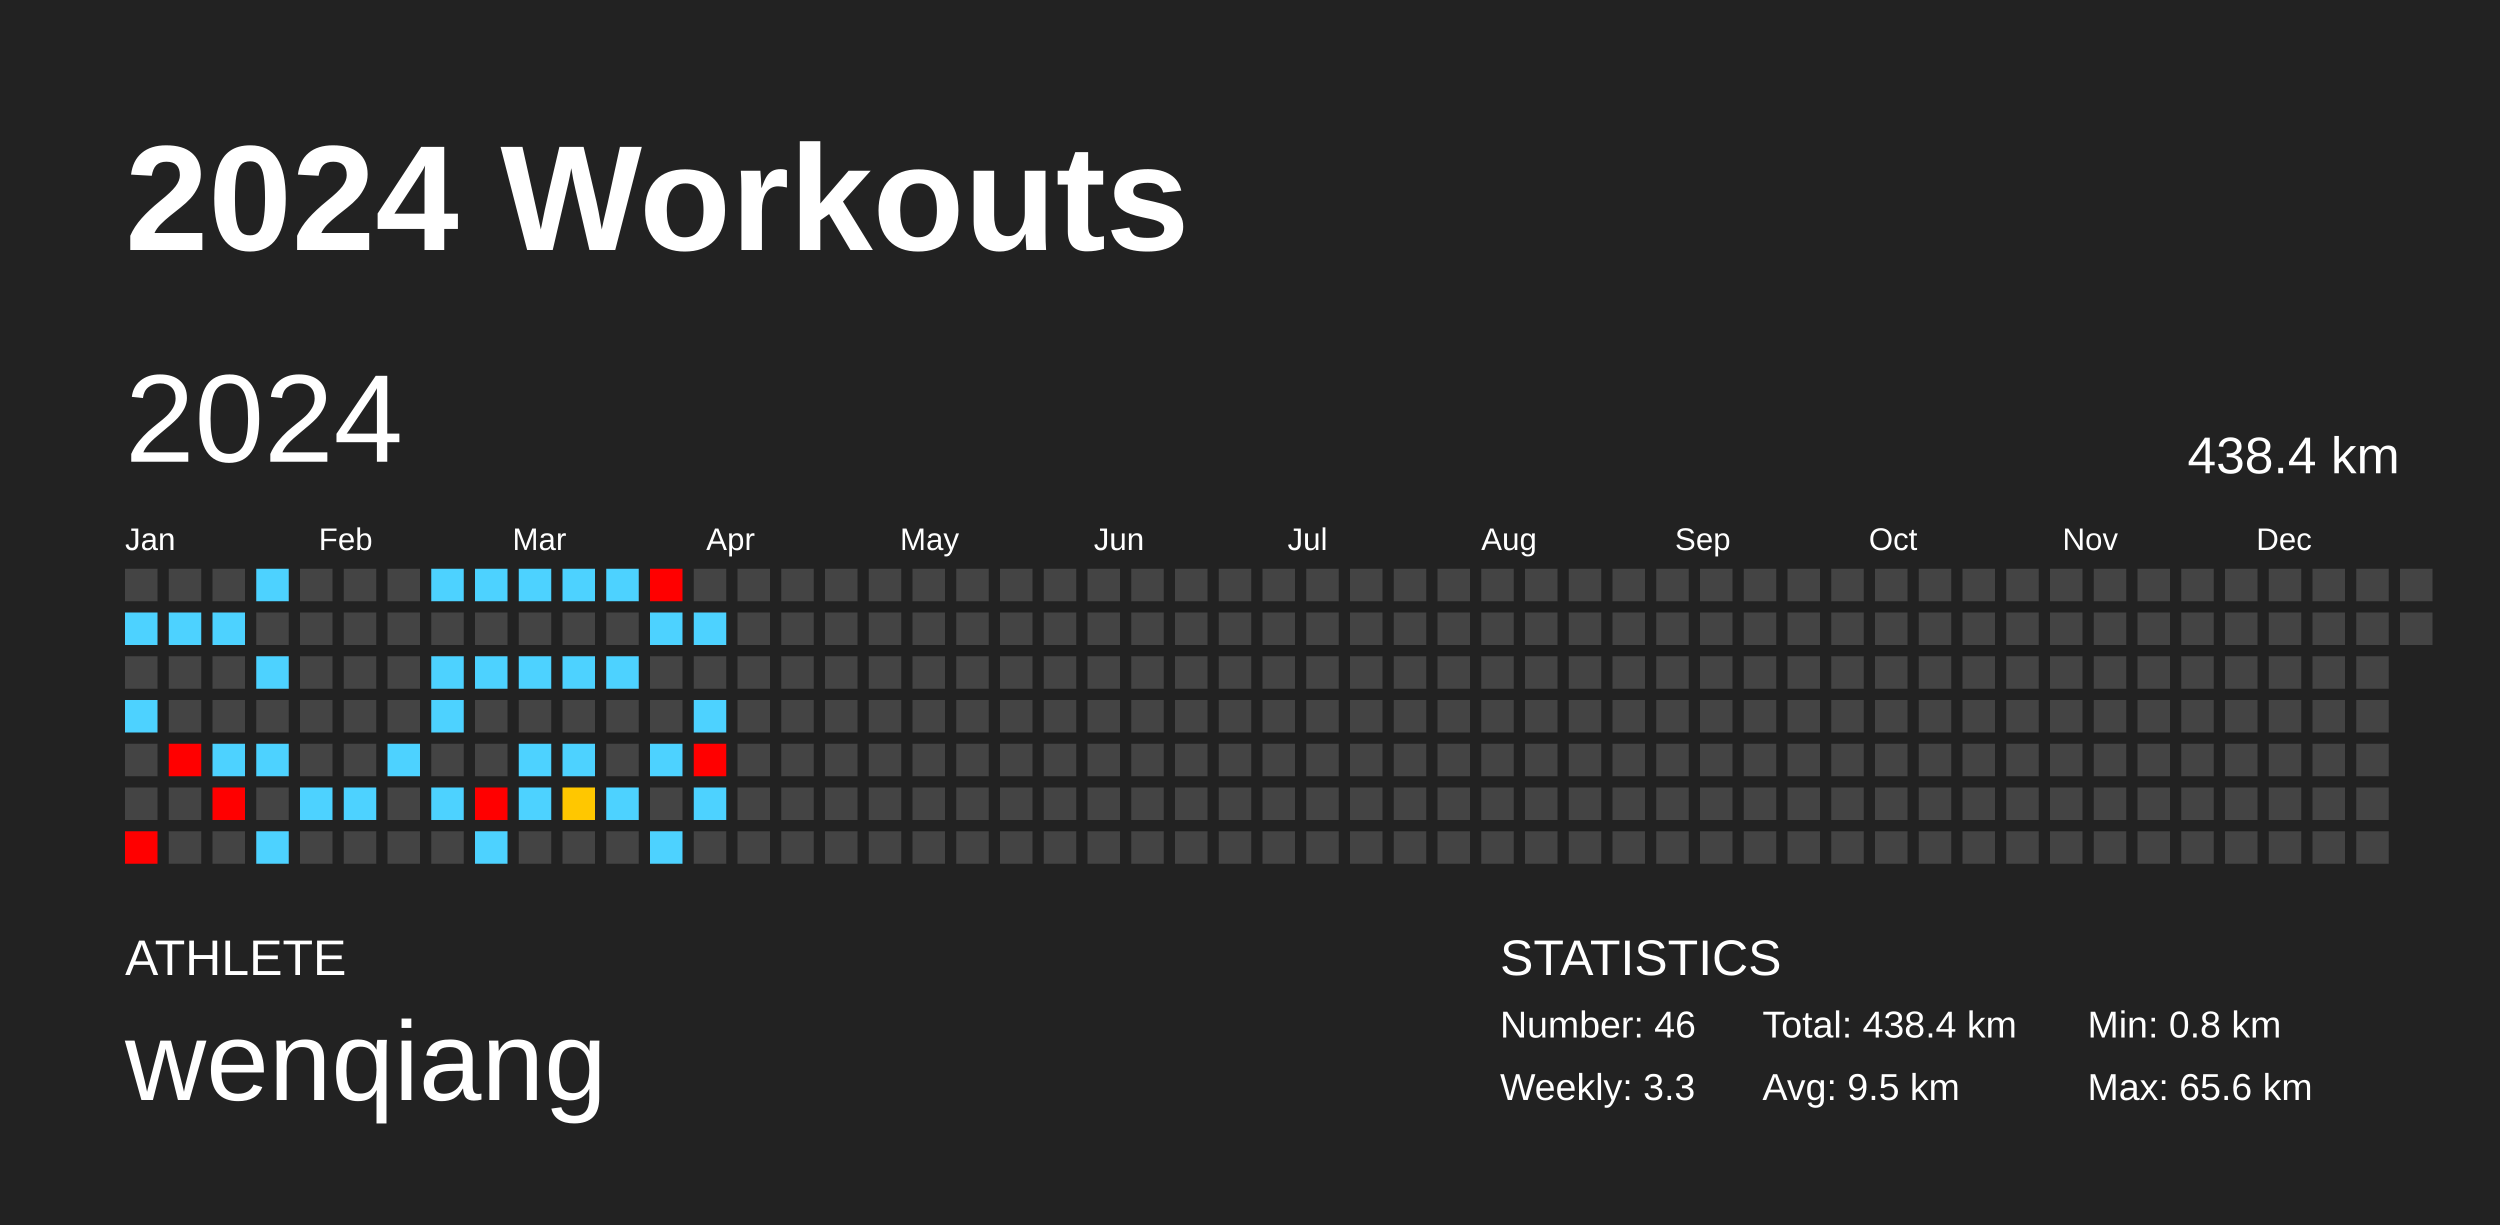
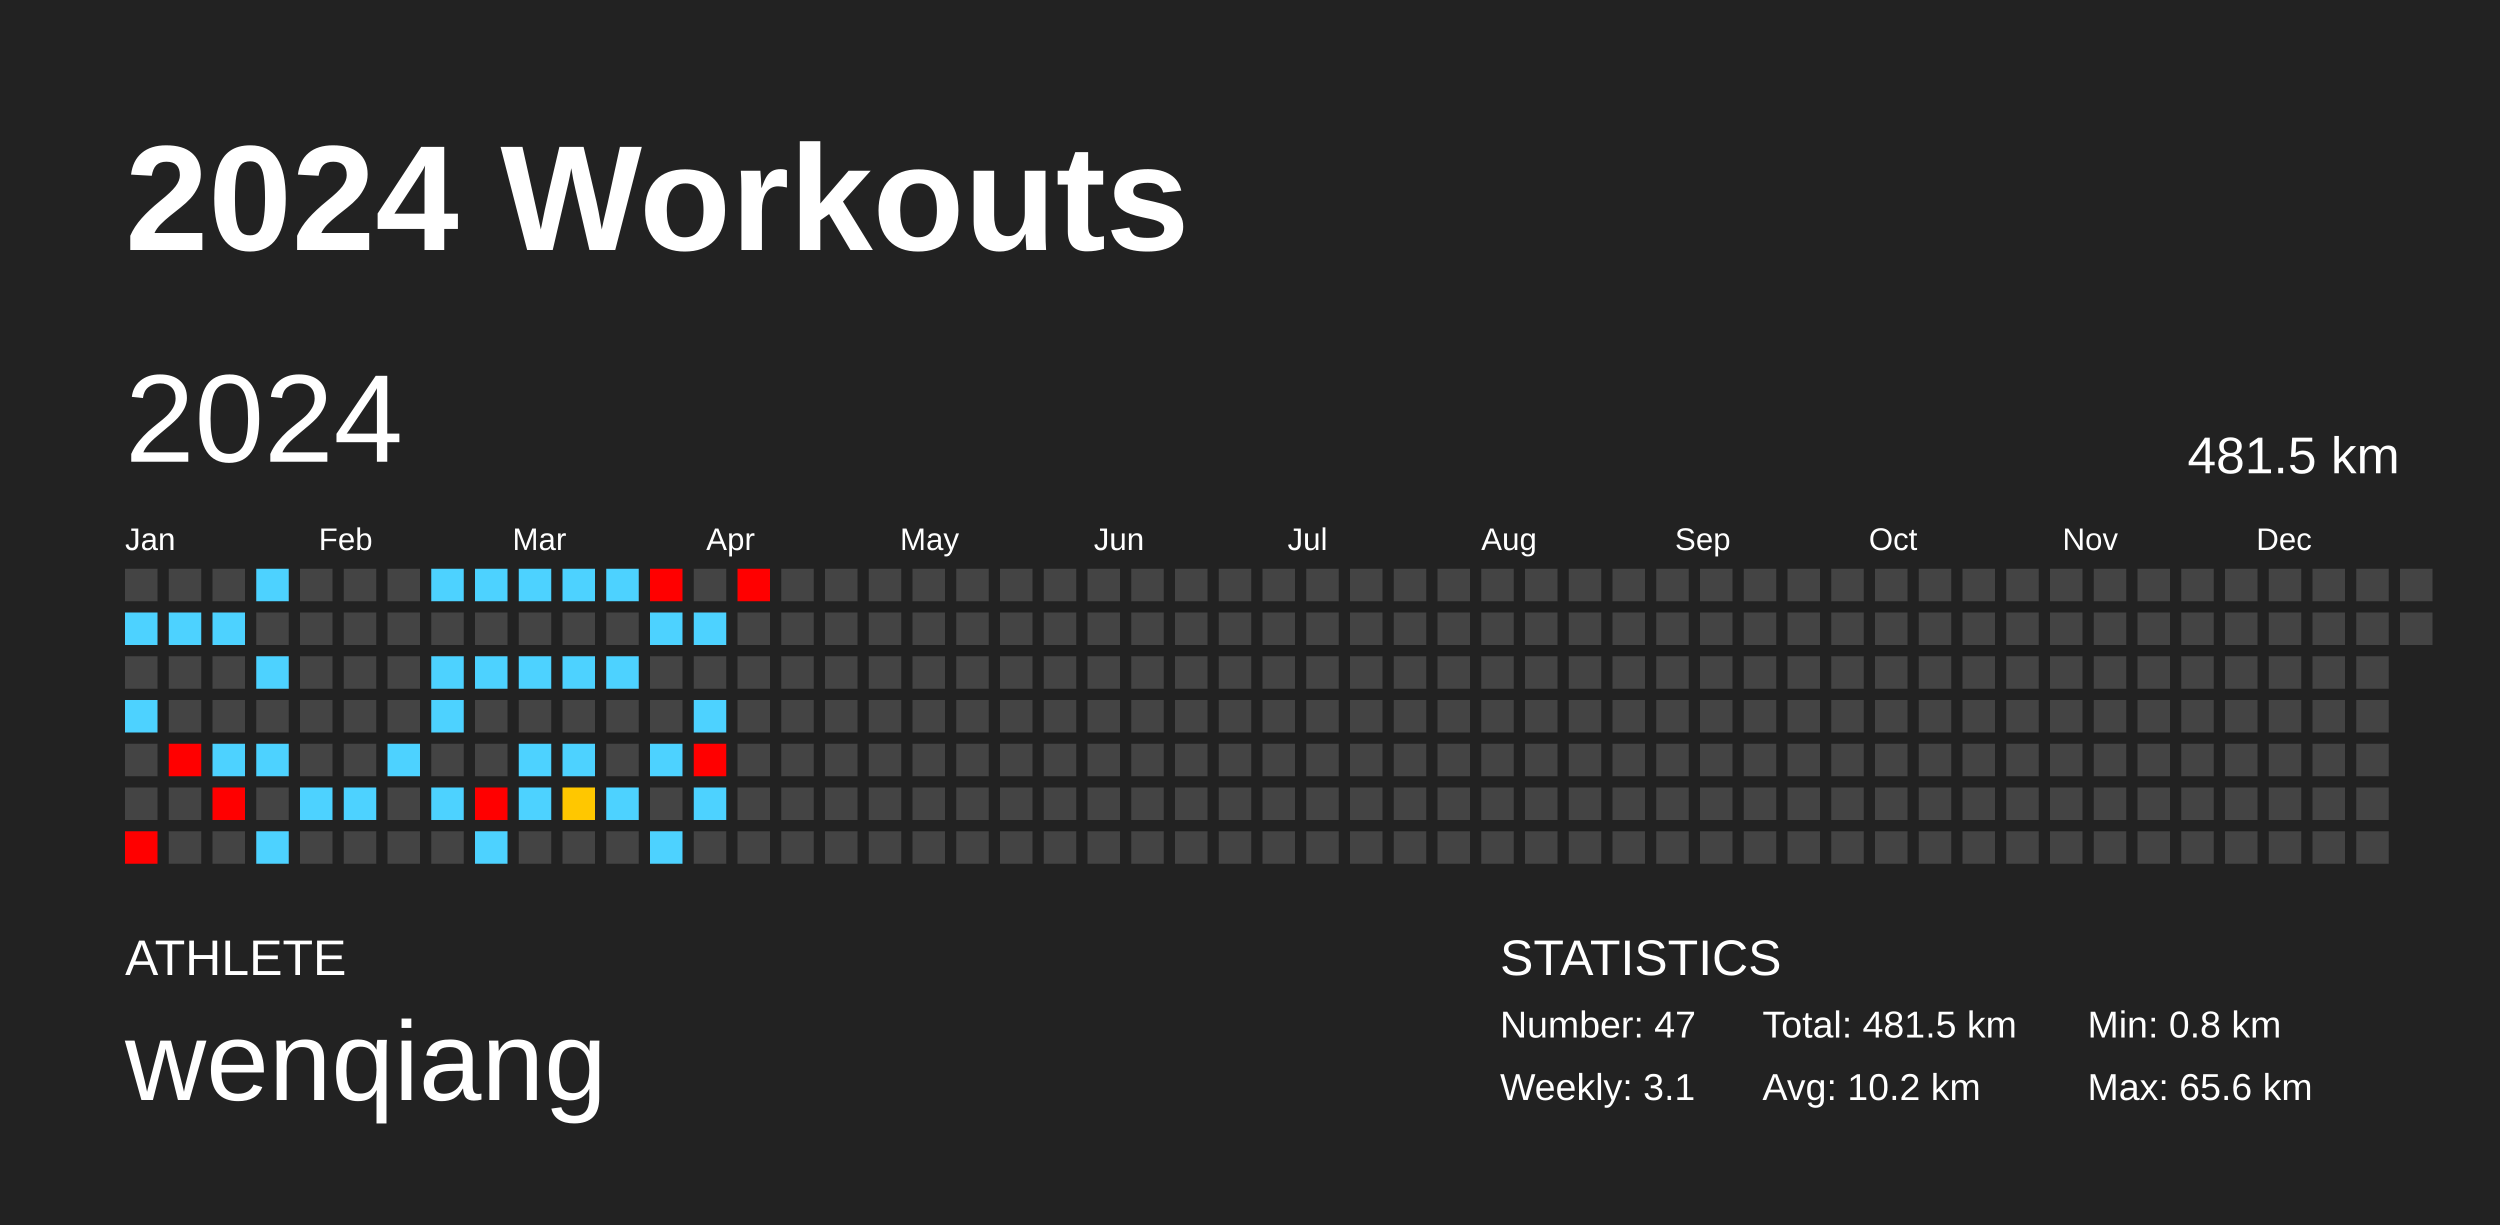
<svg xmlns="http://www.w3.org/2000/svg" baseProfile="full" height="98mm" version="1.1" viewBox="0,0,200,98" width="200mm">
  <defs />
  <rect fill="#222222" height="98" width="200" x="0" y="0" />
  <text fill="#FFFFFF" style="font-size:12px; font-family:Arial; font-weight:bold;" x="10" y="20">2024 Workouts</text>
  <text fill="#FFFFFF" style="font-size:4px; font-family:Arial" x="10" y="78">ATHLETE</text>
  <text fill="#FFFFFF" style="font-size:9px; font-family:Arial" x="10" y="88">wenqiang</text>
  <text fill="#FFFFFF" style="font-size:4px; font-family:Arial" x="120" y="78">STATISTICS</text>
-   <text fill="#FFFFFF" style="font-size:3px; font-family:Arial" x="120" y="83">Number: 46</text>
-   <text fill="#FFFFFF" style="font-size:3px; font-family:Arial" x="120" y="88">Weekly: 3.3</text>
-   <text fill="#FFFFFF" style="font-size:3px; font-family:Arial" x="141" y="83">Total: 438.4 km</text>
-   <text fill="#FFFFFF" style="font-size:3px; font-family:Arial" x="141" y="88">Avg: 9.5 km</text>
+   <text fill="#FFFFFF" style="font-size:3px; font-family:Arial" x="120" y="83">Number: 47</text>
+   <text fill="#FFFFFF" style="font-size:3px; font-family:Arial" x="120" y="88">Weekly: 3.1</text>
+   <text fill="#FFFFFF" style="font-size:3px; font-family:Arial" x="141" y="83">Total: 481.5 km</text>
+   <text fill="#FFFFFF" style="font-size:3px; font-family:Arial" x="141" y="88">Avg: 10.2 km</text>
  <text fill="#FFFFFF" style="font-size:3px; font-family:Arial" x="167" y="83">Min: 0.8 km</text>
  <text fill="#FFFFFF" style="font-size:3px; font-family:Arial" x="167" y="88">Max: 65.6 km</text>
  <text dominant-baseline="hanging" fill="#FFFFFF" style="font-size:10.0px; font-family:Arial;" x="10" y="30">2024</text>
-   <text dominant-baseline="hanging" fill="#FFFFFF" style="font-size:4.125px; font-family:Arial;" x="175" y="35">438.4 km</text>
+   <text dominant-baseline="hanging" fill="#FFFFFF" style="font-size:4.125px; font-family:Arial;" x="175" y="35">481.5 km</text>
  <text fill="#FFFFFF" style="font-size:2.5px; font-family:Arial" x="10.0" y="44">Jan</text>
  <text fill="#FFFFFF" style="font-size:2.5px; font-family:Arial" x="25.5" y="44">Feb</text>
  <text fill="#FFFFFF" style="font-size:2.5px; font-family:Arial" x="41.0" y="44">Mar</text>
  <text fill="#FFFFFF" style="font-size:2.5px; font-family:Arial" x="56.5" y="44">Apr</text>
  <text fill="#FFFFFF" style="font-size:2.5px; font-family:Arial" x="72.0" y="44">May</text>
  <text fill="#FFFFFF" style="font-size:2.5px; font-family:Arial" x="87.5" y="44">Jun</text>
  <text fill="#FFFFFF" style="font-size:2.5px; font-family:Arial" x="103.0" y="44">Jul</text>
  <text fill="#FFFFFF" style="font-size:2.5px; font-family:Arial" x="118.5" y="44">Aug</text>
  <text fill="#FFFFFF" style="font-size:2.5px; font-family:Arial" x="134.0" y="44">Sep</text>
  <text fill="#FFFFFF" style="font-size:2.5px; font-family:Arial" x="149.5" y="44">Oct</text>
  <text fill="#FFFFFF" style="font-size:2.5px; font-family:Arial" x="165.0" y="44">Nov</text>
  <text fill="#FFFFFF" style="font-size:2.5px; font-family:Arial" x="180.5" y="44">Dec</text>
  <rect fill="#444444" height="2.6" width="2.6" x="10.0" y="45.5" />
  <rect fill="#4dd2ff" height="2.6" width="2.6" x="10.0" y="49.0" />
  <rect fill="#444444" height="2.6" width="2.6" x="10.0" y="52.5" />
  <rect fill="#4dd2ff" height="2.6" width="2.6" x="10.0" y="56.0" />
  <rect fill="#444444" height="2.6" width="2.6" x="10.0" y="59.5" />
  <rect fill="#444444" height="2.6" width="2.6" x="10.0" y="63.0" />
  <rect fill="red" height="2.6" width="2.6" x="10.0" y="66.5" />
  <rect fill="#444444" height="2.6" width="2.6" x="13.5" y="45.5" />
  <rect fill="#4dd2ff" height="2.6" width="2.6" x="13.5" y="49.0" />
  <rect fill="#444444" height="2.6" width="2.6" x="13.5" y="52.5" />
  <rect fill="#444444" height="2.6" width="2.6" x="13.5" y="56.0" />
  <rect fill="red" height="2.6" width="2.6" x="13.5" y="59.5" />
  <rect fill="#444444" height="2.6" width="2.6" x="13.5" y="63.0" />
  <rect fill="#444444" height="2.6" width="2.6" x="13.5" y="66.5" />
  <rect fill="#444444" height="2.6" width="2.6" x="17.0" y="45.5" />
  <rect fill="#4dd2ff" height="2.6" width="2.6" x="17.0" y="49.0" />
  <rect fill="#444444" height="2.6" width="2.6" x="17.0" y="52.5" />
  <rect fill="#444444" height="2.6" width="2.6" x="17.0" y="56.0" />
  <rect fill="#4dd2ff" height="2.6" width="2.6" x="17.0" y="59.5" />
  <rect fill="red" height="2.6" width="2.6" x="17.0" y="63.0" />
  <rect fill="#444444" height="2.6" width="2.6" x="17.0" y="66.5" />
  <rect fill="#4dd2ff" height="2.6" width="2.6" x="20.5" y="45.5" />
  <rect fill="#444444" height="2.6" width="2.6" x="20.5" y="49.0" />
  <rect fill="#4dd2ff" height="2.6" width="2.6" x="20.5" y="52.5" />
  <rect fill="#444444" height="2.6" width="2.6" x="20.5" y="56.0" />
  <rect fill="#4dd2ff" height="2.6" width="2.6" x="20.5" y="59.5" />
  <rect fill="#444444" height="2.6" width="2.6" x="20.5" y="63.0" />
  <rect fill="#4dd2ff" height="2.6" width="2.6" x="20.5" y="66.5" />
  <rect fill="#444444" height="2.6" width="2.6" x="24.0" y="45.5" />
  <rect fill="#444444" height="2.6" width="2.6" x="24.0" y="49.0" />
  <rect fill="#444444" height="2.6" width="2.6" x="24.0" y="52.5" />
  <rect fill="#444444" height="2.6" width="2.6" x="24.0" y="56.0" />
  <rect fill="#444444" height="2.6" width="2.6" x="24.0" y="59.5" />
  <rect fill="#4dd2ff" height="2.6" width="2.6" x="24.0" y="63.0" />
  <rect fill="#444444" height="2.6" width="2.6" x="24.0" y="66.5" />
  <rect fill="#444444" height="2.6" width="2.6" x="27.5" y="45.5" />
  <rect fill="#444444" height="2.6" width="2.6" x="27.5" y="49.0" />
  <rect fill="#444444" height="2.6" width="2.6" x="27.5" y="52.5" />
  <rect fill="#444444" height="2.6" width="2.6" x="27.5" y="56.0" />
  <rect fill="#444444" height="2.6" width="2.6" x="27.5" y="59.5" />
  <rect fill="#4dd2ff" height="2.6" width="2.6" x="27.5" y="63.0" />
  <rect fill="#444444" height="2.6" width="2.6" x="27.5" y="66.5" />
  <rect fill="#444444" height="2.6" width="2.6" x="31.0" y="45.5" />
  <rect fill="#444444" height="2.6" width="2.6" x="31.0" y="49.0" />
  <rect fill="#444444" height="2.6" width="2.6" x="31.0" y="52.5" />
  <rect fill="#444444" height="2.6" width="2.6" x="31.0" y="56.0" />
  <rect fill="#4dd2ff" height="2.6" width="2.6" x="31.0" y="59.5" />
  <rect fill="#444444" height="2.6" width="2.6" x="31.0" y="63.0" />
  <rect fill="#444444" height="2.6" width="2.6" x="31.0" y="66.5" />
  <rect fill="#4dd2ff" height="2.6" width="2.6" x="34.5" y="45.5" />
  <rect fill="#444444" height="2.6" width="2.6" x="34.5" y="49.0" />
  <rect fill="#4dd2ff" height="2.6" width="2.6" x="34.5" y="52.5" />
  <rect fill="#4dd2ff" height="2.6" width="2.6" x="34.5" y="56.0" />
  <rect fill="#444444" height="2.6" width="2.6" x="34.5" y="59.5" />
  <rect fill="#4dd2ff" height="2.6" width="2.6" x="34.5" y="63.0" />
  <rect fill="#444444" height="2.6" width="2.6" x="34.5" y="66.5" />
  <rect fill="#4dd2ff" height="2.6" width="2.6" x="38.0" y="45.5" />
  <rect fill="#444444" height="2.6" width="2.6" x="38.0" y="49.0" />
  <rect fill="#4dd2ff" height="2.6" width="2.6" x="38.0" y="52.5" />
  <rect fill="#444444" height="2.6" width="2.6" x="38.0" y="56.0" />
  <rect fill="#444444" height="2.6" width="2.6" x="38.0" y="59.5" />
  <rect fill="red" height="2.6" width="2.6" x="38.0" y="63.0" />
  <rect fill="#4dd2ff" height="2.6" width="2.6" x="38.0" y="66.5" />
  <rect fill="#4dd2ff" height="2.6" width="2.6" x="41.5" y="45.5" />
  <rect fill="#444444" height="2.6" width="2.6" x="41.5" y="49.0" />
  <rect fill="#4dd2ff" height="2.6" width="2.6" x="41.5" y="52.5" />
  <rect fill="#444444" height="2.6" width="2.6" x="41.5" y="56.0" />
  <rect fill="#4dd2ff" height="2.6" width="2.6" x="41.5" y="59.5" />
  <rect fill="#4dd2ff" height="2.6" width="2.6" x="41.5" y="63.0" />
  <rect fill="#444444" height="2.6" width="2.6" x="41.5" y="66.5" />
  <rect fill="#4dd2ff" height="2.6" width="2.6" x="45.0" y="45.5" />
  <rect fill="#444444" height="2.6" width="2.6" x="45.0" y="49.0" />
  <rect fill="#4dd2ff" height="2.6" width="2.6" x="45.0" y="52.5" />
  <rect fill="#444444" height="2.6" width="2.6" x="45.0" y="56.0" />
  <rect fill="#4dd2ff" height="2.6" width="2.6" x="45.0" y="59.5" />
  <rect fill="#ffc700" height="2.6" width="2.6" x="45.0" y="63.0" />
  <rect fill="#444444" height="2.6" width="2.6" x="45.0" y="66.5" />
  <rect fill="#4dd2ff" height="2.6" width="2.6" x="48.5" y="45.5" />
  <rect fill="#444444" height="2.6" width="2.6" x="48.5" y="49.0" />
  <rect fill="#4dd2ff" height="2.6" width="2.6" x="48.5" y="52.5" />
  <rect fill="#444444" height="2.6" width="2.6" x="48.5" y="56.0" />
  <rect fill="#444444" height="2.6" width="2.6" x="48.5" y="59.5" />
  <rect fill="#4dd2ff" height="2.6" width="2.6" x="48.5" y="63.0" />
  <rect fill="#444444" height="2.6" width="2.6" x="48.5" y="66.5" />
  <rect fill="red" height="2.6" width="2.6" x="52.0" y="45.5" />
  <rect fill="#4dd2ff" height="2.6" width="2.6" x="52.0" y="49.0" />
  <rect fill="#444444" height="2.6" width="2.6" x="52.0" y="52.5" />
  <rect fill="#444444" height="2.6" width="2.6" x="52.0" y="56.0" />
  <rect fill="#4dd2ff" height="2.6" width="2.6" x="52.0" y="59.5" />
  <rect fill="#444444" height="2.6" width="2.6" x="52.0" y="63.0" />
  <rect fill="#4dd2ff" height="2.6" width="2.6" x="52.0" y="66.5" />
  <rect fill="#444444" height="2.6" width="2.6" x="55.5" y="45.5" />
  <rect fill="#4dd2ff" height="2.6" width="2.6" x="55.5" y="49.0" />
  <rect fill="#444444" height="2.6" width="2.6" x="55.5" y="52.5" />
  <rect fill="#4dd2ff" height="2.6" width="2.6" x="55.5" y="56.0" />
  <rect fill="red" height="2.6" width="2.6" x="55.5" y="59.5" />
  <rect fill="#4dd2ff" height="2.6" width="2.6" x="55.5" y="63.0" />
  <rect fill="#444444" height="2.6" width="2.6" x="55.5" y="66.5" />
-   <rect fill="#444444" height="2.6" width="2.6" x="59.0" y="45.5" />
+   <rect fill="red" height="2.6" width="2.6" x="59.0" y="45.5" />
  <rect fill="#444444" height="2.6" width="2.6" x="59.0" y="49.0" />
  <rect fill="#444444" height="2.6" width="2.6" x="59.0" y="52.5" />
  <rect fill="#444444" height="2.6" width="2.6" x="59.0" y="56.0" />
  <rect fill="#444444" height="2.6" width="2.6" x="59.0" y="59.5" />
  <rect fill="#444444" height="2.6" width="2.6" x="59.0" y="63.0" />
  <rect fill="#444444" height="2.6" width="2.6" x="59.0" y="66.5" />
  <rect fill="#444444" height="2.6" width="2.6" x="62.5" y="45.5" />
  <rect fill="#444444" height="2.6" width="2.6" x="62.5" y="49.0" />
  <rect fill="#444444" height="2.6" width="2.6" x="62.5" y="52.5" />
  <rect fill="#444444" height="2.6" width="2.6" x="62.5" y="56.0" />
  <rect fill="#444444" height="2.6" width="2.6" x="62.5" y="59.5" />
  <rect fill="#444444" height="2.6" width="2.6" x="62.5" y="63.0" />
  <rect fill="#444444" height="2.6" width="2.6" x="62.5" y="66.5" />
  <rect fill="#444444" height="2.6" width="2.6" x="66.0" y="45.5" />
  <rect fill="#444444" height="2.6" width="2.6" x="66.0" y="49.0" />
  <rect fill="#444444" height="2.6" width="2.6" x="66.0" y="52.5" />
  <rect fill="#444444" height="2.6" width="2.6" x="66.0" y="56.0" />
  <rect fill="#444444" height="2.6" width="2.6" x="66.0" y="59.5" />
  <rect fill="#444444" height="2.6" width="2.6" x="66.0" y="63.0" />
  <rect fill="#444444" height="2.6" width="2.6" x="66.0" y="66.5" />
  <rect fill="#444444" height="2.6" width="2.6" x="69.5" y="45.5" />
  <rect fill="#444444" height="2.6" width="2.6" x="69.5" y="49.0" />
  <rect fill="#444444" height="2.6" width="2.6" x="69.5" y="52.5" />
  <rect fill="#444444" height="2.6" width="2.6" x="69.5" y="56.0" />
  <rect fill="#444444" height="2.6" width="2.6" x="69.5" y="59.5" />
  <rect fill="#444444" height="2.6" width="2.6" x="69.5" y="63.0" />
  <rect fill="#444444" height="2.6" width="2.6" x="69.5" y="66.5" />
  <rect fill="#444444" height="2.6" width="2.6" x="73.0" y="45.5" />
  <rect fill="#444444" height="2.6" width="2.6" x="73.0" y="49.0" />
  <rect fill="#444444" height="2.6" width="2.6" x="73.0" y="52.5" />
  <rect fill="#444444" height="2.6" width="2.6" x="73.0" y="56.0" />
  <rect fill="#444444" height="2.6" width="2.6" x="73.0" y="59.5" />
  <rect fill="#444444" height="2.6" width="2.6" x="73.0" y="63.0" />
  <rect fill="#444444" height="2.6" width="2.6" x="73.0" y="66.5" />
  <rect fill="#444444" height="2.6" width="2.6" x="76.5" y="45.5" />
  <rect fill="#444444" height="2.6" width="2.6" x="76.5" y="49.0" />
  <rect fill="#444444" height="2.6" width="2.6" x="76.5" y="52.5" />
  <rect fill="#444444" height="2.6" width="2.6" x="76.5" y="56.0" />
  <rect fill="#444444" height="2.6" width="2.6" x="76.5" y="59.5" />
  <rect fill="#444444" height="2.6" width="2.6" x="76.5" y="63.0" />
  <rect fill="#444444" height="2.6" width="2.6" x="76.5" y="66.5" />
  <rect fill="#444444" height="2.6" width="2.6" x="80.0" y="45.5" />
  <rect fill="#444444" height="2.6" width="2.6" x="80.0" y="49.0" />
  <rect fill="#444444" height="2.6" width="2.6" x="80.0" y="52.5" />
  <rect fill="#444444" height="2.6" width="2.6" x="80.0" y="56.0" />
  <rect fill="#444444" height="2.6" width="2.6" x="80.0" y="59.5" />
  <rect fill="#444444" height="2.6" width="2.6" x="80.0" y="63.0" />
  <rect fill="#444444" height="2.6" width="2.6" x="80.0" y="66.5" />
  <rect fill="#444444" height="2.6" width="2.6" x="83.5" y="45.5" />
  <rect fill="#444444" height="2.6" width="2.6" x="83.5" y="49.0" />
  <rect fill="#444444" height="2.6" width="2.6" x="83.5" y="52.5" />
  <rect fill="#444444" height="2.6" width="2.6" x="83.5" y="56.0" />
  <rect fill="#444444" height="2.6" width="2.6" x="83.5" y="59.5" />
  <rect fill="#444444" height="2.6" width="2.6" x="83.5" y="63.0" />
  <rect fill="#444444" height="2.6" width="2.6" x="83.5" y="66.5" />
  <rect fill="#444444" height="2.6" width="2.6" x="87.0" y="45.5" />
  <rect fill="#444444" height="2.6" width="2.6" x="87.0" y="49.0" />
  <rect fill="#444444" height="2.6" width="2.6" x="87.0" y="52.5" />
  <rect fill="#444444" height="2.6" width="2.6" x="87.0" y="56.0" />
  <rect fill="#444444" height="2.6" width="2.6" x="87.0" y="59.5" />
  <rect fill="#444444" height="2.6" width="2.6" x="87.0" y="63.0" />
  <rect fill="#444444" height="2.6" width="2.6" x="87.0" y="66.5" />
  <rect fill="#444444" height="2.6" width="2.6" x="90.5" y="45.5" />
  <rect fill="#444444" height="2.6" width="2.6" x="90.5" y="49.0" />
  <rect fill="#444444" height="2.6" width="2.6" x="90.5" y="52.5" />
  <rect fill="#444444" height="2.6" width="2.6" x="90.5" y="56.0" />
  <rect fill="#444444" height="2.6" width="2.6" x="90.5" y="59.5" />
  <rect fill="#444444" height="2.6" width="2.6" x="90.5" y="63.0" />
  <rect fill="#444444" height="2.6" width="2.6" x="90.5" y="66.5" />
  <rect fill="#444444" height="2.6" width="2.6" x="94.0" y="45.5" />
  <rect fill="#444444" height="2.6" width="2.6" x="94.0" y="49.0" />
  <rect fill="#444444" height="2.6" width="2.6" x="94.0" y="52.5" />
  <rect fill="#444444" height="2.6" width="2.6" x="94.0" y="56.0" />
  <rect fill="#444444" height="2.6" width="2.6" x="94.0" y="59.5" />
  <rect fill="#444444" height="2.6" width="2.6" x="94.0" y="63.0" />
  <rect fill="#444444" height="2.6" width="2.6" x="94.0" y="66.5" />
  <rect fill="#444444" height="2.6" width="2.6" x="97.5" y="45.5" />
  <rect fill="#444444" height="2.6" width="2.6" x="97.5" y="49.0" />
  <rect fill="#444444" height="2.6" width="2.6" x="97.5" y="52.5" />
  <rect fill="#444444" height="2.6" width="2.6" x="97.5" y="56.0" />
  <rect fill="#444444" height="2.6" width="2.6" x="97.5" y="59.5" />
  <rect fill="#444444" height="2.6" width="2.6" x="97.5" y="63.0" />
  <rect fill="#444444" height="2.6" width="2.6" x="97.5" y="66.5" />
  <rect fill="#444444" height="2.6" width="2.6" x="101.0" y="45.5" />
  <rect fill="#444444" height="2.6" width="2.6" x="101.0" y="49.0" />
  <rect fill="#444444" height="2.6" width="2.6" x="101.0" y="52.5" />
  <rect fill="#444444" height="2.6" width="2.6" x="101.0" y="56.0" />
  <rect fill="#444444" height="2.6" width="2.6" x="101.0" y="59.5" />
  <rect fill="#444444" height="2.6" width="2.6" x="101.0" y="63.0" />
  <rect fill="#444444" height="2.6" width="2.6" x="101.0" y="66.5" />
  <rect fill="#444444" height="2.6" width="2.6" x="104.5" y="45.5" />
  <rect fill="#444444" height="2.6" width="2.6" x="104.5" y="49.0" />
  <rect fill="#444444" height="2.6" width="2.6" x="104.5" y="52.5" />
  <rect fill="#444444" height="2.6" width="2.6" x="104.5" y="56.0" />
  <rect fill="#444444" height="2.6" width="2.6" x="104.5" y="59.5" />
  <rect fill="#444444" height="2.6" width="2.6" x="104.5" y="63.0" />
  <rect fill="#444444" height="2.6" width="2.6" x="104.5" y="66.5" />
  <rect fill="#444444" height="2.6" width="2.6" x="108.0" y="45.5" />
  <rect fill="#444444" height="2.6" width="2.6" x="108.0" y="49.0" />
  <rect fill="#444444" height="2.6" width="2.6" x="108.0" y="52.5" />
  <rect fill="#444444" height="2.6" width="2.6" x="108.0" y="56.0" />
  <rect fill="#444444" height="2.6" width="2.6" x="108.0" y="59.5" />
  <rect fill="#444444" height="2.6" width="2.6" x="108.0" y="63.0" />
  <rect fill="#444444" height="2.6" width="2.6" x="108.0" y="66.5" />
  <rect fill="#444444" height="2.6" width="2.6" x="111.5" y="45.5" />
  <rect fill="#444444" height="2.6" width="2.6" x="111.5" y="49.0" />
  <rect fill="#444444" height="2.6" width="2.6" x="111.5" y="52.5" />
  <rect fill="#444444" height="2.6" width="2.6" x="111.5" y="56.0" />
  <rect fill="#444444" height="2.6" width="2.6" x="111.5" y="59.5" />
  <rect fill="#444444" height="2.6" width="2.6" x="111.5" y="63.0" />
  <rect fill="#444444" height="2.6" width="2.6" x="111.5" y="66.5" />
  <rect fill="#444444" height="2.6" width="2.6" x="115.0" y="45.5" />
  <rect fill="#444444" height="2.6" width="2.6" x="115.0" y="49.0" />
  <rect fill="#444444" height="2.6" width="2.6" x="115.0" y="52.5" />
  <rect fill="#444444" height="2.6" width="2.6" x="115.0" y="56.0" />
  <rect fill="#444444" height="2.6" width="2.6" x="115.0" y="59.5" />
  <rect fill="#444444" height="2.6" width="2.6" x="115.0" y="63.0" />
  <rect fill="#444444" height="2.6" width="2.6" x="115.0" y="66.5" />
  <rect fill="#444444" height="2.6" width="2.6" x="118.5" y="45.5" />
  <rect fill="#444444" height="2.6" width="2.6" x="118.5" y="49.0" />
  <rect fill="#444444" height="2.6" width="2.6" x="118.5" y="52.5" />
  <rect fill="#444444" height="2.6" width="2.6" x="118.5" y="56.0" />
  <rect fill="#444444" height="2.6" width="2.6" x="118.5" y="59.5" />
  <rect fill="#444444" height="2.6" width="2.6" x="118.5" y="63.0" />
  <rect fill="#444444" height="2.6" width="2.6" x="118.5" y="66.5" />
  <rect fill="#444444" height="2.6" width="2.6" x="122.0" y="45.5" />
  <rect fill="#444444" height="2.6" width="2.6" x="122.0" y="49.0" />
  <rect fill="#444444" height="2.6" width="2.6" x="122.0" y="52.5" />
  <rect fill="#444444" height="2.6" width="2.6" x="122.0" y="56.0" />
  <rect fill="#444444" height="2.6" width="2.6" x="122.0" y="59.5" />
  <rect fill="#444444" height="2.6" width="2.6" x="122.0" y="63.0" />
  <rect fill="#444444" height="2.6" width="2.6" x="122.0" y="66.5" />
  <rect fill="#444444" height="2.6" width="2.6" x="125.5" y="45.5" />
  <rect fill="#444444" height="2.6" width="2.6" x="125.5" y="49.0" />
  <rect fill="#444444" height="2.6" width="2.6" x="125.5" y="52.5" />
  <rect fill="#444444" height="2.6" width="2.6" x="125.5" y="56.0" />
  <rect fill="#444444" height="2.6" width="2.6" x="125.5" y="59.5" />
  <rect fill="#444444" height="2.6" width="2.6" x="125.5" y="63.0" />
  <rect fill="#444444" height="2.6" width="2.6" x="125.5" y="66.5" />
  <rect fill="#444444" height="2.6" width="2.6" x="129.0" y="45.5" />
  <rect fill="#444444" height="2.6" width="2.6" x="129.0" y="49.0" />
  <rect fill="#444444" height="2.6" width="2.6" x="129.0" y="52.5" />
  <rect fill="#444444" height="2.6" width="2.6" x="129.0" y="56.0" />
  <rect fill="#444444" height="2.6" width="2.6" x="129.0" y="59.5" />
  <rect fill="#444444" height="2.6" width="2.6" x="129.0" y="63.0" />
  <rect fill="#444444" height="2.6" width="2.6" x="129.0" y="66.5" />
  <rect fill="#444444" height="2.6" width="2.6" x="132.5" y="45.5" />
  <rect fill="#444444" height="2.6" width="2.6" x="132.5" y="49.0" />
  <rect fill="#444444" height="2.6" width="2.6" x="132.5" y="52.5" />
  <rect fill="#444444" height="2.6" width="2.6" x="132.5" y="56.0" />
  <rect fill="#444444" height="2.6" width="2.6" x="132.5" y="59.5" />
  <rect fill="#444444" height="2.6" width="2.6" x="132.5" y="63.0" />
  <rect fill="#444444" height="2.6" width="2.6" x="132.5" y="66.5" />
  <rect fill="#444444" height="2.6" width="2.6" x="136.0" y="45.5" />
  <rect fill="#444444" height="2.6" width="2.6" x="136.0" y="49.0" />
  <rect fill="#444444" height="2.6" width="2.6" x="136.0" y="52.5" />
  <rect fill="#444444" height="2.6" width="2.6" x="136.0" y="56.0" />
  <rect fill="#444444" height="2.6" width="2.6" x="136.0" y="59.5" />
  <rect fill="#444444" height="2.6" width="2.6" x="136.0" y="63.0" />
  <rect fill="#444444" height="2.6" width="2.6" x="136.0" y="66.5" />
  <rect fill="#444444" height="2.6" width="2.6" x="139.5" y="45.5" />
  <rect fill="#444444" height="2.6" width="2.6" x="139.5" y="49.0" />
  <rect fill="#444444" height="2.6" width="2.6" x="139.5" y="52.5" />
  <rect fill="#444444" height="2.6" width="2.6" x="139.5" y="56.0" />
  <rect fill="#444444" height="2.6" width="2.6" x="139.5" y="59.5" />
  <rect fill="#444444" height="2.6" width="2.6" x="139.5" y="63.0" />
  <rect fill="#444444" height="2.6" width="2.6" x="139.5" y="66.5" />
  <rect fill="#444444" height="2.6" width="2.6" x="143.0" y="45.5" />
  <rect fill="#444444" height="2.6" width="2.6" x="143.0" y="49.0" />
  <rect fill="#444444" height="2.6" width="2.6" x="143.0" y="52.5" />
  <rect fill="#444444" height="2.6" width="2.6" x="143.0" y="56.0" />
  <rect fill="#444444" height="2.6" width="2.6" x="143.0" y="59.5" />
  <rect fill="#444444" height="2.6" width="2.6" x="143.0" y="63.0" />
  <rect fill="#444444" height="2.6" width="2.6" x="143.0" y="66.5" />
  <rect fill="#444444" height="2.6" width="2.6" x="146.5" y="45.5" />
  <rect fill="#444444" height="2.6" width="2.6" x="146.5" y="49.0" />
  <rect fill="#444444" height="2.6" width="2.6" x="146.5" y="52.5" />
  <rect fill="#444444" height="2.6" width="2.6" x="146.5" y="56.0" />
  <rect fill="#444444" height="2.6" width="2.6" x="146.5" y="59.5" />
  <rect fill="#444444" height="2.6" width="2.6" x="146.5" y="63.0" />
  <rect fill="#444444" height="2.6" width="2.6" x="146.5" y="66.5" />
  <rect fill="#444444" height="2.6" width="2.6" x="150.0" y="45.5" />
  <rect fill="#444444" height="2.6" width="2.6" x="150.0" y="49.0" />
  <rect fill="#444444" height="2.6" width="2.6" x="150.0" y="52.5" />
  <rect fill="#444444" height="2.6" width="2.6" x="150.0" y="56.0" />
  <rect fill="#444444" height="2.6" width="2.6" x="150.0" y="59.5" />
  <rect fill="#444444" height="2.6" width="2.6" x="150.0" y="63.0" />
  <rect fill="#444444" height="2.6" width="2.6" x="150.0" y="66.5" />
  <rect fill="#444444" height="2.6" width="2.6" x="153.5" y="45.5" />
  <rect fill="#444444" height="2.6" width="2.6" x="153.5" y="49.0" />
  <rect fill="#444444" height="2.6" width="2.6" x="153.5" y="52.5" />
  <rect fill="#444444" height="2.6" width="2.6" x="153.5" y="56.0" />
  <rect fill="#444444" height="2.6" width="2.6" x="153.5" y="59.5" />
  <rect fill="#444444" height="2.6" width="2.6" x="153.5" y="63.0" />
  <rect fill="#444444" height="2.6" width="2.6" x="153.5" y="66.5" />
  <rect fill="#444444" height="2.6" width="2.6" x="157.0" y="45.5" />
  <rect fill="#444444" height="2.6" width="2.6" x="157.0" y="49.0" />
  <rect fill="#444444" height="2.6" width="2.6" x="157.0" y="52.5" />
  <rect fill="#444444" height="2.6" width="2.6" x="157.0" y="56.0" />
  <rect fill="#444444" height="2.6" width="2.6" x="157.0" y="59.5" />
  <rect fill="#444444" height="2.6" width="2.6" x="157.0" y="63.0" />
  <rect fill="#444444" height="2.6" width="2.6" x="157.0" y="66.5" />
  <rect fill="#444444" height="2.6" width="2.6" x="160.5" y="45.5" />
  <rect fill="#444444" height="2.6" width="2.6" x="160.5" y="49.0" />
  <rect fill="#444444" height="2.6" width="2.6" x="160.5" y="52.5" />
  <rect fill="#444444" height="2.6" width="2.6" x="160.5" y="56.0" />
  <rect fill="#444444" height="2.6" width="2.6" x="160.5" y="59.5" />
  <rect fill="#444444" height="2.6" width="2.6" x="160.5" y="63.0" />
  <rect fill="#444444" height="2.6" width="2.6" x="160.5" y="66.5" />
  <rect fill="#444444" height="2.6" width="2.6" x="164.0" y="45.5" />
  <rect fill="#444444" height="2.6" width="2.6" x="164.0" y="49.0" />
  <rect fill="#444444" height="2.6" width="2.6" x="164.0" y="52.5" />
  <rect fill="#444444" height="2.6" width="2.6" x="164.0" y="56.0" />
  <rect fill="#444444" height="2.6" width="2.6" x="164.0" y="59.5" />
  <rect fill="#444444" height="2.6" width="2.6" x="164.0" y="63.0" />
  <rect fill="#444444" height="2.6" width="2.6" x="164.0" y="66.5" />
  <rect fill="#444444" height="2.6" width="2.6" x="167.5" y="45.5" />
  <rect fill="#444444" height="2.6" width="2.6" x="167.5" y="49.0" />
  <rect fill="#444444" height="2.6" width="2.6" x="167.5" y="52.5" />
  <rect fill="#444444" height="2.6" width="2.6" x="167.5" y="56.0" />
  <rect fill="#444444" height="2.6" width="2.6" x="167.5" y="59.5" />
  <rect fill="#444444" height="2.6" width="2.6" x="167.5" y="63.0" />
  <rect fill="#444444" height="2.6" width="2.6" x="167.5" y="66.5" />
  <rect fill="#444444" height="2.6" width="2.6" x="171.0" y="45.5" />
  <rect fill="#444444" height="2.6" width="2.6" x="171.0" y="49.0" />
  <rect fill="#444444" height="2.6" width="2.6" x="171.0" y="52.5" />
  <rect fill="#444444" height="2.6" width="2.6" x="171.0" y="56.0" />
  <rect fill="#444444" height="2.6" width="2.6" x="171.0" y="59.5" />
  <rect fill="#444444" height="2.6" width="2.6" x="171.0" y="63.0" />
  <rect fill="#444444" height="2.6" width="2.6" x="171.0" y="66.5" />
  <rect fill="#444444" height="2.6" width="2.6" x="174.5" y="45.5" />
  <rect fill="#444444" height="2.6" width="2.6" x="174.5" y="49.0" />
  <rect fill="#444444" height="2.6" width="2.6" x="174.5" y="52.5" />
  <rect fill="#444444" height="2.6" width="2.6" x="174.5" y="56.0" />
  <rect fill="#444444" height="2.6" width="2.6" x="174.5" y="59.5" />
  <rect fill="#444444" height="2.6" width="2.6" x="174.5" y="63.0" />
  <rect fill="#444444" height="2.6" width="2.6" x="174.5" y="66.5" />
  <rect fill="#444444" height="2.6" width="2.6" x="178.0" y="45.5" />
  <rect fill="#444444" height="2.6" width="2.6" x="178.0" y="49.0" />
  <rect fill="#444444" height="2.6" width="2.6" x="178.0" y="52.5" />
  <rect fill="#444444" height="2.6" width="2.6" x="178.0" y="56.0" />
  <rect fill="#444444" height="2.6" width="2.6" x="178.0" y="59.5" />
  <rect fill="#444444" height="2.6" width="2.6" x="178.0" y="63.0" />
  <rect fill="#444444" height="2.6" width="2.6" x="178.0" y="66.5" />
  <rect fill="#444444" height="2.6" width="2.6" x="181.5" y="45.5" />
  <rect fill="#444444" height="2.6" width="2.6" x="181.5" y="49.0" />
  <rect fill="#444444" height="2.6" width="2.6" x="181.5" y="52.5" />
  <rect fill="#444444" height="2.6" width="2.6" x="181.5" y="56.0" />
  <rect fill="#444444" height="2.6" width="2.6" x="181.5" y="59.5" />
  <rect fill="#444444" height="2.6" width="2.6" x="181.5" y="63.0" />
  <rect fill="#444444" height="2.6" width="2.6" x="181.5" y="66.5" />
  <rect fill="#444444" height="2.6" width="2.6" x="185.0" y="45.5" />
  <rect fill="#444444" height="2.6" width="2.6" x="185.0" y="49.0" />
  <rect fill="#444444" height="2.6" width="2.6" x="185.0" y="52.5" />
  <rect fill="#444444" height="2.6" width="2.6" x="185.0" y="56.0" />
  <rect fill="#444444" height="2.6" width="2.6" x="185.0" y="59.5" />
  <rect fill="#444444" height="2.6" width="2.6" x="185.0" y="63.0" />
  <rect fill="#444444" height="2.6" width="2.6" x="185.0" y="66.5" />
  <rect fill="#444444" height="2.6" width="2.6" x="188.5" y="45.5" />
  <rect fill="#444444" height="2.6" width="2.6" x="188.5" y="49.0" />
  <rect fill="#444444" height="2.6" width="2.6" x="188.5" y="52.5" />
  <rect fill="#444444" height="2.6" width="2.6" x="188.5" y="56.0" />
  <rect fill="#444444" height="2.6" width="2.6" x="188.5" y="59.5" />
  <rect fill="#444444" height="2.6" width="2.6" x="188.5" y="63.0" />
  <rect fill="#444444" height="2.6" width="2.6" x="188.5" y="66.5" />
  <rect fill="#444444" height="2.6" width="2.6" x="192.0" y="45.5" />
  <rect fill="#444444" height="2.6" width="2.6" x="192.0" y="49.0" />
</svg>
